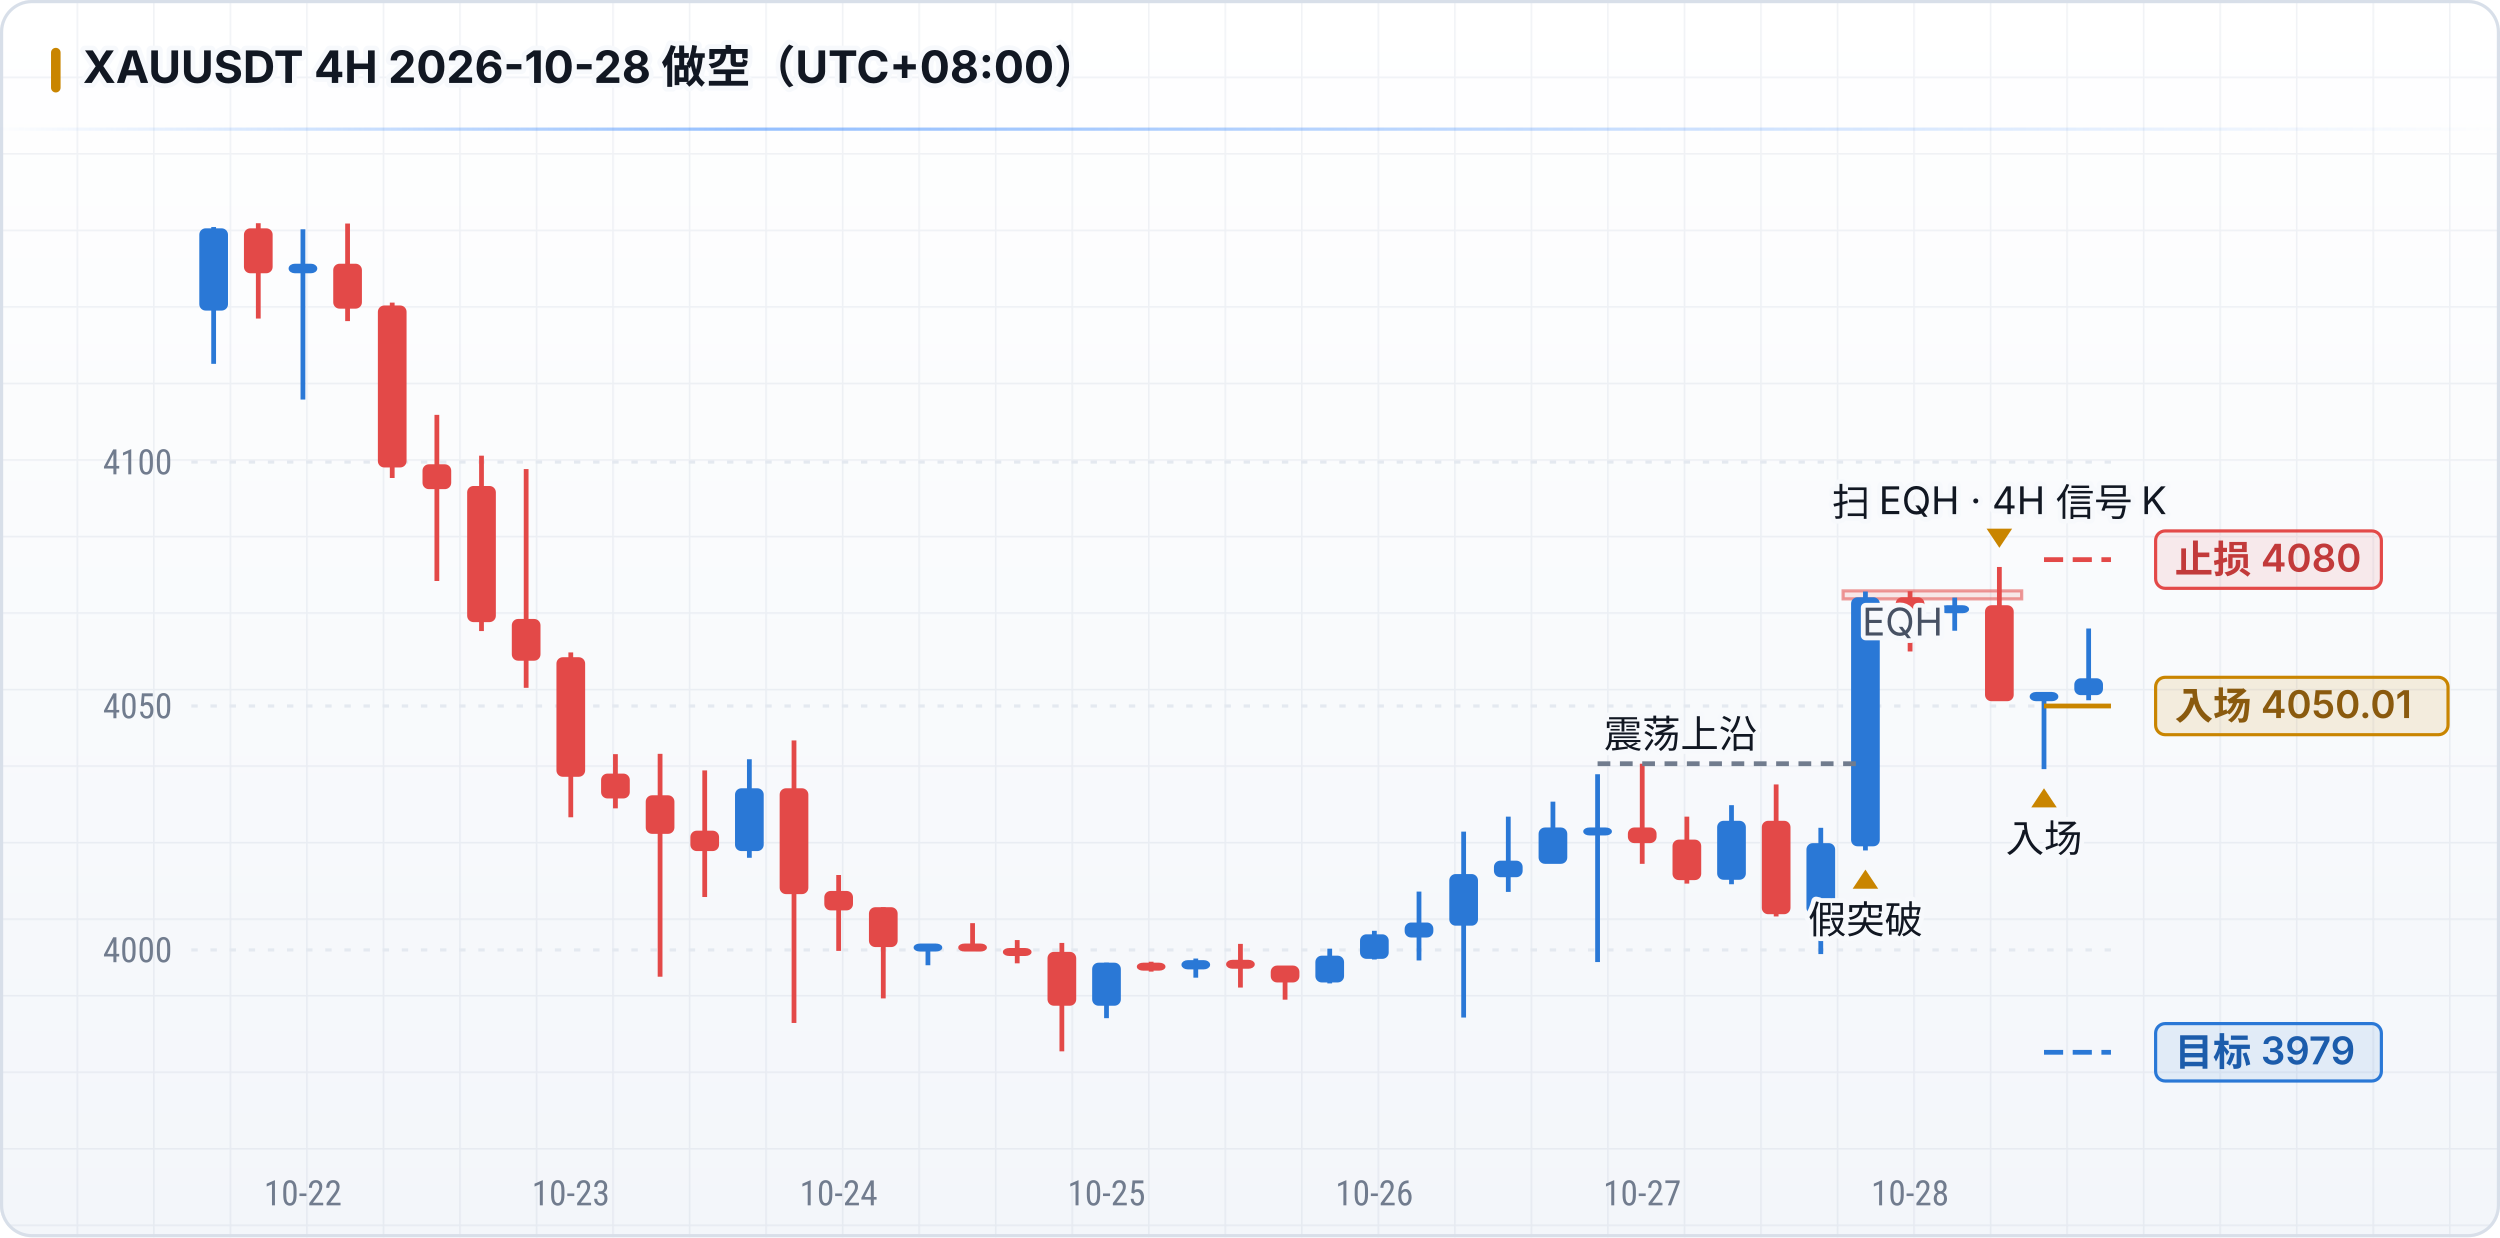
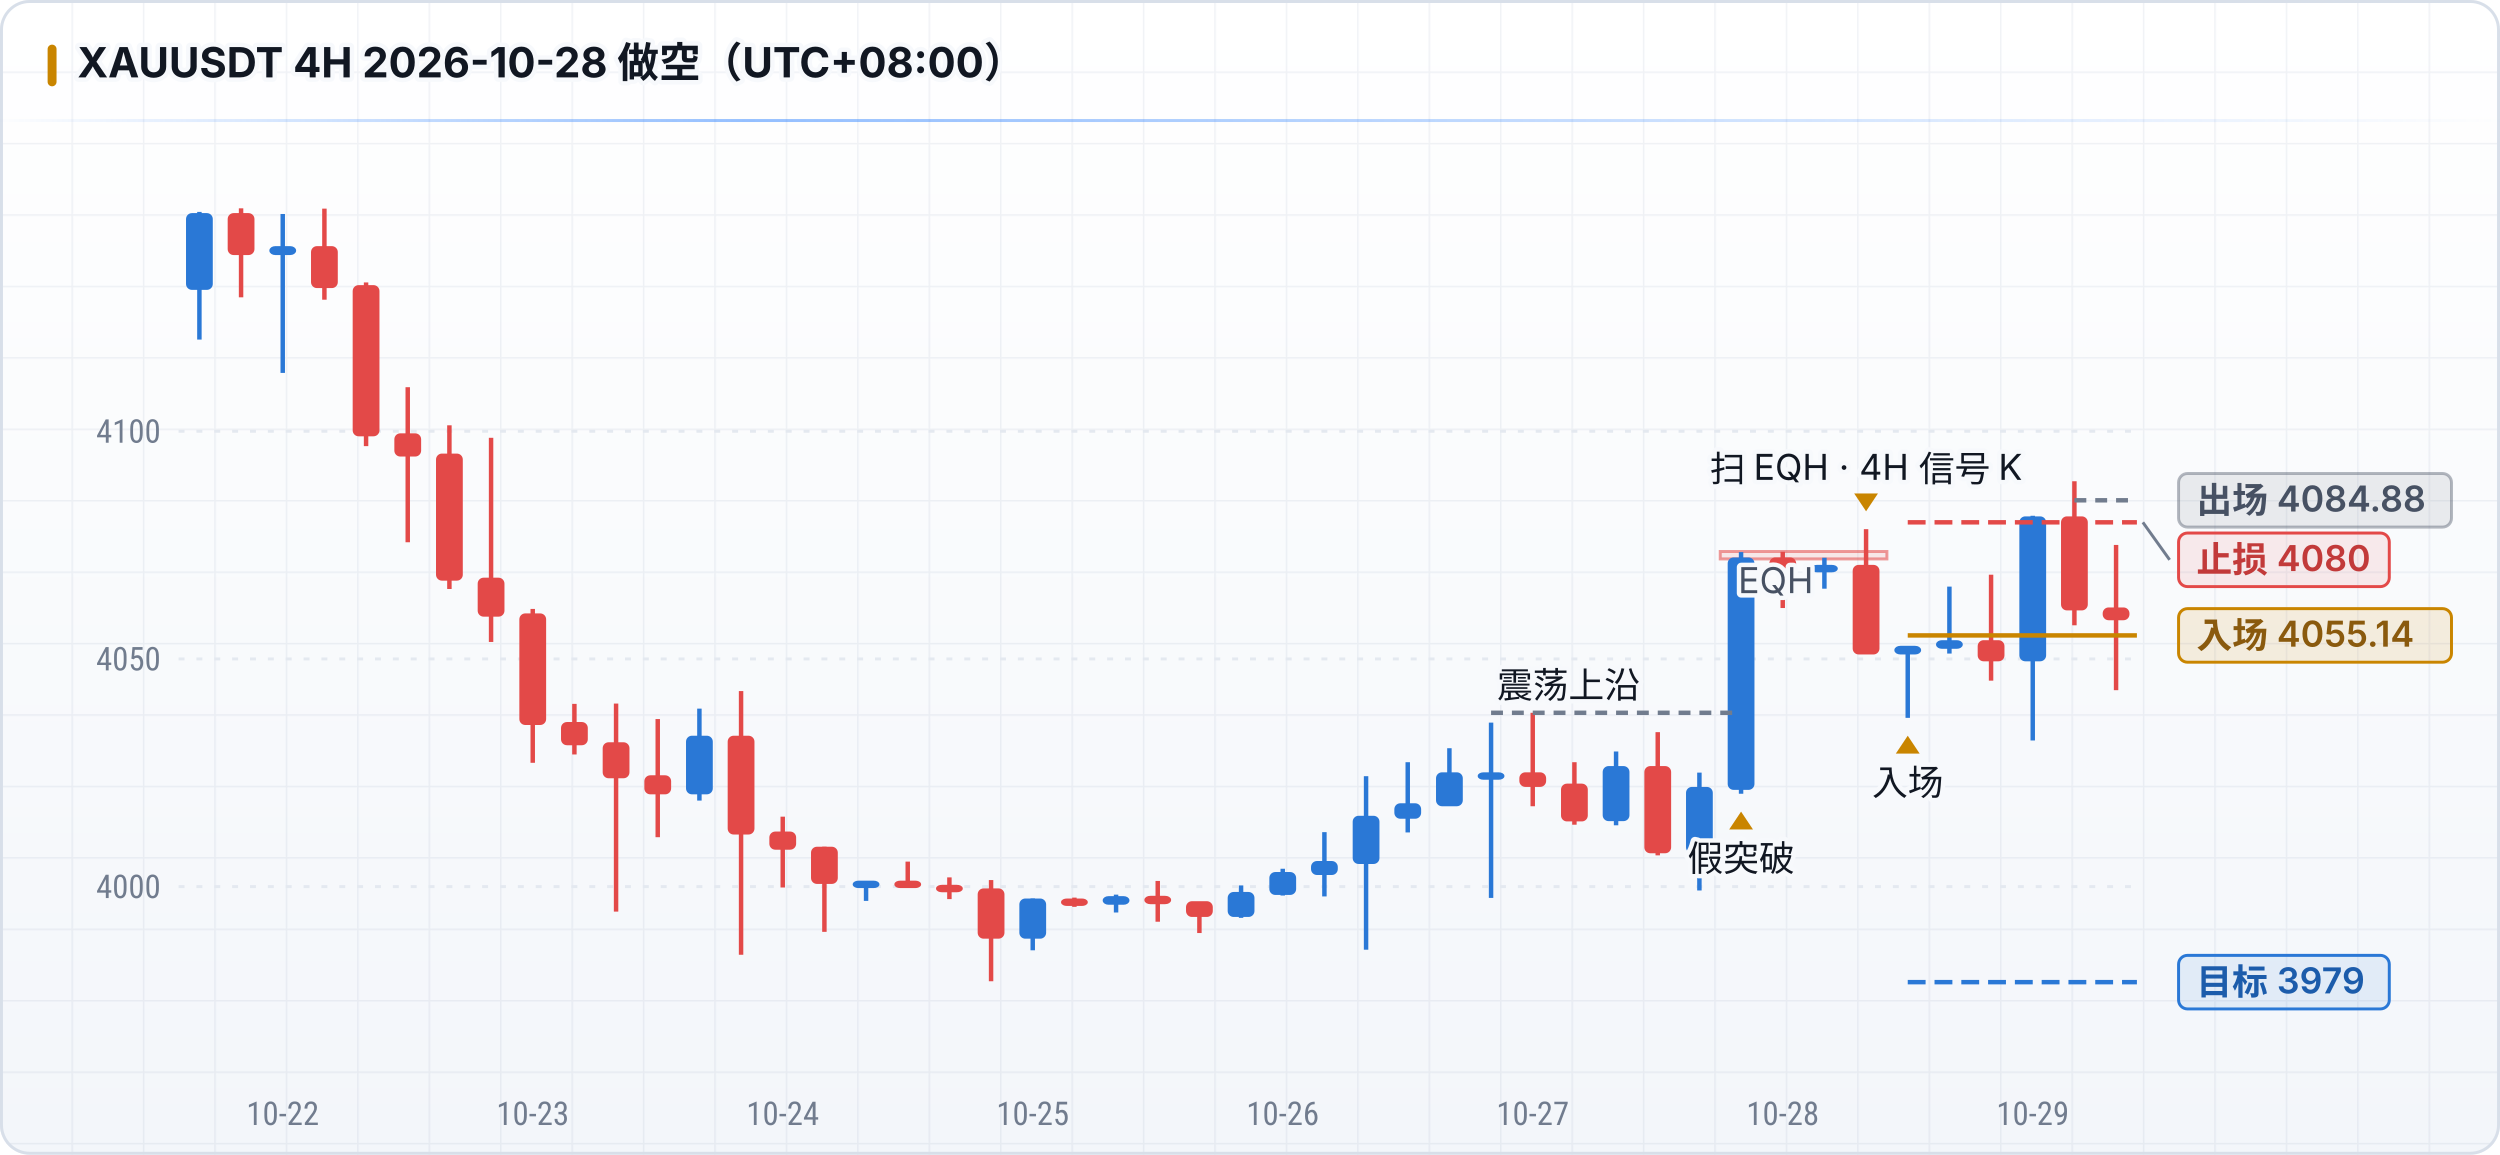
- <svg xmlns="http://www.w3.org/2000/svg" width="784" height="388" viewBox="0 0 784 388" role="img" aria-label="XAUUSDT 4H  2026-10-28 做空（UTC+08:00）">
+ <svg xmlns="http://www.w3.org/2000/svg" width="840" height="388" viewBox="0 0 840 388" role="img" aria-label="XAUUSDT 4H  2026-10-28 做空（UTC+08:00）">
  <style>
  .bg { fill: url(#bg); }
  .bg-grid { stroke: rgba(28, 60, 110, 0.06); }
  .frame { fill: none; stroke: #d8dfe9; }
  .title-mark { fill: #c98500; }
  .title { fill: #111722; font-weight: 650; font-size: 14px; }
  text { font-family: -apple-system, BlinkMacSystemFont, 'PingFang SC', 'Microsoft YaHei', sans-serif; font-size: 12px; fill: #111722; paint-order: stroke; stroke: #f7f9fc; stroke-width: 3px; stroke-linejoin: round; }
  .muted { fill: #475163; }
  .wick { stroke-width: 1.5; }
  .up { fill: #2a78d6; stroke: #2a78d6; }
  .down { fill: #e34948; stroke: #e34948; }
  .z-bull { fill: rgba(42, 120, 214, 0.13); stroke: rgba(42, 120, 214, 0.55); }
  .z-bear { fill: rgba(227, 73, 72, 0.11); stroke: rgba(227, 73, 72, 0.55); }
  .z-neutral { fill: rgba(71, 81, 99, 0.09); stroke: rgba(71, 81, 99, 0.25); stroke-dasharray: 2 3; }
  .z-accent { fill: rgba(212, 145, 34, 0.18); stroke: rgba(201, 133, 0, 0.75); }
  .l-neutral { stroke: #717c8e; stroke-dasharray: 4 3; }
  .l-stop { stroke: #e34948; stroke-dasharray: 6 3; }
  .l-target { stroke: #2a78d6; stroke-dasharray: 6 3; }
  .l-entry { stroke: #c98500; }
  .bracket { stroke: #717c8e; fill: none; }
  .grid { stroke: #e4e9f0; stroke-dasharray: 2 4; }
  .tick { font-family: 'DIN Alternate', 'Bahnschrift', 'Roboto Condensed', sans-serif; font-size: 11px; fill: #717c8e; stroke: none; }
  .arrow { fill: #c98500; stroke: none; }
  .tag rect { stroke-width: 1; }
  .tag text { stroke: none; font-weight: 600; }
  .t-neutral rect { fill: rgba(71, 81, 99, 0.1); stroke: rgba(71, 81, 99, 0.4); }
  .t-neutral text { fill: #475163; }
  .t-stop rect, .t-bear rect { fill: rgba(227, 73, 72, 0.1); stroke: #e34948; }
  .t-stop text, .t-bear text { fill: #c23a3a; }
  .t-target rect, .t-bull rect { fill: rgba(42, 120, 214, 0.1); stroke: #2a78d6; }
  .t-target text, .t-bull text { fill: #1c5cab; }
  .t-entry rect, .t-accent rect { fill: rgba(212, 145, 34, 0.14); stroke: #c98500; }
  .t-entry text, .t-accent text { fill: #8a5a0e; }
  @media (prefers-color-scheme: dark) {
    .bg-grid { stroke: rgba(110, 160, 230, 0.06); }
    .frame { stroke: #1c2839; }
    .title-mark { fill: #f0b44c; }
    .title, text { fill: #e3eaf4; }
    text { stroke: #0a111d; }
    .muted { fill: #a0b0c5; }
    .up { fill: #3d8bff; stroke: #3d8bff; }
    .down { fill: #f2555f; stroke: #f2555f; }
    .candles { filter: url(#glow); }
    .z-bull { fill: rgba(61, 139, 255, 0.14); stroke: rgba(61, 139, 255, 0.6); }
    .z-bear { fill: rgba(242, 85, 95, 0.13); stroke: rgba(242, 85, 95, 0.6); }
    .z-neutral { fill: rgba(160, 176, 197, 0.08); stroke: rgba(160, 176, 197, 0.25); }
    .z-accent { fill: rgba(240, 180, 76, 0.16); stroke: rgba(240, 180, 76, 0.75); }
    .l-neutral, .bracket { stroke: #8293ab; }
    .l-stop { stroke: #f2555f; }
    .l-target { stroke: #3d8bff; }
    .l-entry { stroke: #f0b44c; }
    .grid { stroke: #182334; }
    .tick { fill: #70829b; }
    .arrow { fill: #f0b44c; }
    .t-neutral rect { fill: rgba(160, 176, 197, 0.1); stroke: rgba(160, 176, 197, 0.45); }
    .t-neutral text { fill: #c5d0de; }
    .t-stop rect, .t-bear rect { fill: rgba(242, 85, 95, 0.16); stroke: #f2555f; }
    .t-stop text, .t-bear text { fill: #ff8f98; }
    .t-target rect, .t-bull rect { fill: rgba(61, 139, 255, 0.16); stroke: #3d8bff; }
    .t-target text, .t-bull text { fill: #8cc3ff; }
    .t-entry rect, .t-accent rect { fill: rgba(240, 180, 76, 0.16); stroke: #f0b44c; }
    .t-entry text, .t-accent text { fill: #ffd38a; }
  }
</style>
  <defs>
    <linearGradient id="bg" x1="0" y1="0" x2="0" y2="1">
      <stop offset="0" stop-color="#ffffff" />
      <stop offset="1" stop-color="#f3f6fa" />
    </linearGradient>
    <linearGradient id="edge" x1="0" y1="0" x2="1" y2="0">
      <stop offset="0" stop-color="#3d8bff" stop-opacity="0" />
      <stop offset="0.3" stop-color="#3d8bff" stop-opacity="0.55" />
      <stop offset="1" stop-color="#3d8bff" stop-opacity="0" />
    </linearGradient>
    <pattern id="paper" width="24" height="24" patternUnits="userSpaceOnUse">
      <path class="bg-grid" d="M24 0H0V24" fill="none" />
    </pattern>
    <filter id="glow" x="-50%" y="-10%" width="200%" height="120%">
      <feGaussianBlur stdDeviation="2.2" result="b" />
      <feMerge>
        <feMergeNode in="b" />
        <feMergeNode in="SourceGraphic" />
      </feMerge>
    </filter>
    <style>@media (prefers-color-scheme: dark) { #bg stop:first-child { stop-color: #0f1828; } #bg stop:last-child { stop-color: #070c16; } }</style>
  </defs>
-   <rect class="bg" width="784" height="388" rx="10" />
-   <rect width="784" height="388" rx="10" fill="url(#paper)" />
-   <rect class="frame" x="0.5" y="0.5" width="783" height="387" rx="9.5" />
-   <rect fill="url(#edge)" x="0" y="40" width="784" height="1" />
+   <rect class="bg" width="840" height="388" rx="10" />
+   <rect width="840" height="388" rx="10" fill="url(#paper)" />
+   <rect class="frame" x="0.5" y="0.5" width="839" height="387" rx="9.5" />
+   <rect fill="url(#edge)" x="0" y="40" width="840" height="1" />
  <rect class="title-mark" x="16" y="15" width="3" height="14" rx="1.5" />
  <text class="title" x="26" y="26">XAUUSDT 4H  2026-10-28 做空（UTC+08:00）</text>
-   <line class="grid" x1="60" x2="662" y1="297.9" y2="297.9" />
+   <line class="grid" x1="60" x2="718" y1="297.9" y2="297.9" />
  <text class="tick" x="54" y="297.9" dy="0.35em" text-anchor="end">4000</text>
-   <line class="grid" x1="60" x2="662" y1="221.4" y2="221.4" />
+   <line class="grid" x1="60" x2="718" y1="221.4" y2="221.4" />
  <text class="tick" x="54" y="221.4" dy="0.35em" text-anchor="end">4050</text>
-   <line class="grid" x1="60" x2="662" y1="144.9" y2="144.9" />
+   <line class="grid" x1="60" x2="718" y1="144.9" y2="144.9" />
  <text class="tick" x="54" y="144.9" dy="0.35em" text-anchor="end">4100</text>
  <text class="tick" x="95" y="378" text-anchor="middle">10-22</text>
  <text class="tick" x="179" y="378" text-anchor="middle">10-23</text>
  <text class="tick" x="263" y="378" text-anchor="middle">10-24</text>
  <text class="tick" x="347" y="378" text-anchor="middle">10-25</text>
  <text class="tick" x="431" y="378" text-anchor="middle">10-26</text>
  <text class="tick" x="515" y="378" text-anchor="middle">10-27</text>
  <text class="tick" x="599" y="378" text-anchor="middle">10-28</text>
+   <text class="tick" x="683" y="378" text-anchor="middle">10-29</text>
  <rect class="z-bear" x="578" y="185.3" width="56" height="2.5" />
  <g class="candles">
    <line class="wick up" x1="67" x2="67" y1="71.2" y2="114.1" />
    <rect class="up" x="63" y="72.1" width="8" height="24.8" rx="1.5" />
    <line class="wick down" x1="81" x2="81" y1="70" y2="99.9" />
    <rect class="down" x="77" y="72.1" width="8" height="13.1" rx="1.5" />
    <line class="wick up" x1="95" x2="95" y1="71.9" y2="125.3" />
    <rect class="up" x="91" y="83.2" width="8" height="2" rx="1.5" />
    <line class="wick down" x1="109" x2="109" y1="70.1" y2="100.7" />
    <rect class="down" x="105" y="83.2" width="8" height="13.1" rx="1.5" />
    <line class="wick down" x1="123" x2="123" y1="94.9" y2="149.9" />
    <rect class="down" x="119" y="96.3" width="8" height="49.8" rx="1.5" />
    <line class="wick down" x1="137" x2="137" y1="130.1" y2="182.2" />
    <rect class="down" x="133" y="146.1" width="8" height="6.8" rx="1.5" />
    <line class="wick down" x1="151" x2="151" y1="142.9" y2="197.9" />
    <rect class="down" x="147" y="152.9" width="8" height="41.7" rx="1.5" />
    <line class="wick down" x1="165" x2="165" y1="147.1" y2="215.7" />
    <rect class="down" x="161" y="194.6" width="8" height="12.1" rx="1.5" />
    <line class="wick down" x1="179" x2="179" y1="204.6" y2="256.3" />
    <rect class="down" x="175" y="206.6" width="8" height="36.5" rx="1.5" />
    <line class="wick down" x1="193" x2="193" y1="236.5" y2="253.5" />
    <rect class="down" x="189" y="243.1" width="8" height="6.8" rx="1.5" />
    <line class="wick down" x1="207" x2="207" y1="236.4" y2="306.3" />
    <rect class="down" x="203" y="249.9" width="8" height="11.1" rx="1.5" />
    <line class="wick down" x1="221" x2="221" y1="241.6" y2="281.3" />
    <rect class="down" x="217" y="261" width="8" height="5.4" rx="1.5" />
    <line class="wick up" x1="235" x2="235" y1="238.1" y2="269" />
    <rect class="up" x="231" y="247.7" width="8" height="18.7" rx="1.5" />
    <line class="wick down" x1="249" x2="249" y1="232.2" y2="320.8" />
    <rect class="down" x="245" y="247.7" width="8" height="32.2" rx="1.5" />
    <line class="wick down" x1="263" x2="263" y1="274.4" y2="298.2" />
    <rect class="down" x="259" y="279.9" width="8" height="5.1" rx="1.5" />
    <line class="wick down" x1="277" x2="277" y1="284.5" y2="313.1" />
    <rect class="down" x="273" y="285" width="8" height="11.5" rx="1.5" />
    <line class="wick up" x1="291" x2="291" y1="296.4" y2="302.7" />
    <rect class="up" x="287" y="296.4" width="8" height="1.5" rx="1.5" />
    <line class="wick down" x1="305" x2="305" y1="289.5" y2="297.9" />
    <rect class="down" x="301" y="296.4" width="8" height="1.5" rx="1.5" />
    <line class="wick down" x1="319" x2="319" y1="294.8" y2="302.1" />
    <rect class="down" x="315" y="297.8" width="8" height="1.5" rx="1.5" />
    <line class="wick down" x1="333" x2="333" y1="295.7" y2="329.7" />
    <rect class="down" x="329" y="299" width="8" height="15.9" rx="1.5" />
    <line class="wick up" x1="347" x2="347" y1="301.9" y2="319.3" />
    <rect class="up" x="343" y="302.4" width="8" height="12.5" rx="1.5" />
    <line class="wick down" x1="361" x2="361" y1="301.6" y2="304.7" />
    <rect class="down" x="357" y="302.4" width="8" height="1.5" rx="1.5" />
    <line class="wick up" x1="375" x2="375" y1="300.6" y2="306.6" />
    <rect class="up" x="371" y="301.6" width="8" height="1.9" rx="1.5" />
    <line class="wick down" x1="389" x2="389" y1="296" y2="309.7" />
    <rect class="down" x="385" y="301.5" width="8" height="1.8" rx="1.5" />
    <line class="wick down" x1="403" x2="403" y1="303.3" y2="313.5" />
    <rect class="down" x="399" y="303.3" width="8" height="4.3" rx="1.5" />
    <line class="wick up" x1="417" x2="417" y1="297.5" y2="308.4" />
    <rect class="up" x="413" y="300.2" width="8" height="7.4" rx="1.5" />
    <line class="wick up" x1="431" x2="431" y1="291.9" y2="300.9" />
    <rect class="up" x="427" y="293.5" width="8" height="6.7" rx="1.5" />
    <line class="wick up" x1="445" x2="445" y1="279.6" y2="301.2" />
    <rect class="up" x="441" y="289.8" width="8" height="3.7" rx="1.5" />
    <line class="wick up" x1="459" x2="459" y1="260.8" y2="319.1" />
    <rect class="up" x="455" y="274.6" width="8" height="15.2" rx="1.5" />
    <line class="wick up" x1="473" x2="473" y1="256.1" y2="279.7" />
    <rect class="up" x="469" y="270.4" width="8" height="4.2" rx="1.5" />
    <line class="wick up" x1="487" x2="487" y1="251.4" y2="270.4" />
    <rect class="up" x="483" y="260" width="8" height="10.4" rx="1.5" />
    <line class="wick up" x1="501" x2="501" y1="242.8" y2="301.7" />
    <rect class="up" x="497" y="260" width="8" height="1.5" rx="1.5" />
    <line class="wick down" x1="515" x2="515" y1="239.5" y2="270.9" />
    <rect class="down" x="511" y="260" width="8" height="3.9" rx="1.5" />
    <line class="wick down" x1="529" x2="529" y1="256.1" y2="277.1" />
    <rect class="down" x="525" y="263.8" width="8" height="11.7" rx="1.5" />
    <line class="wick up" x1="543" x2="543" y1="252.5" y2="277.3" />
    <rect class="up" x="539" y="257.9" width="8" height="17.5" rx="1.5" />
    <line class="wick down" x1="557" x2="557" y1="246" y2="287.4" />
    <rect class="down" x="553" y="257.9" width="8" height="28.3" rx="1.5" />
    <line class="wick up" x1="571" x2="571" y1="259.6" y2="299.2" />
    <rect class="up" x="567" y="264.9" width="8" height="21.3" rx="1.5" />
    <line class="wick up" x1="585" x2="585" y1="185.5" y2="266.7" />
    <rect class="up" x="581" y="187.8" width="8" height="77.1" rx="1.5" />
    <line class="wick down" x1="599" x2="599" y1="185.4" y2="204.3" />
    <rect class="down" x="595" y="187.8" width="8" height="4" rx="1.5" />
    <line class="wick up" x1="613" x2="613" y1="187.4" y2="197.8" />
    <rect class="up" x="609" y="190.3" width="8" height="1.5" rx="1.5" />
    <line class="wick down" x1="627" x2="627" y1="177.8" y2="219.7" />
    <rect class="down" x="623" y="190.3" width="8" height="29.1" rx="1.5" />
    <line class="wick up" x1="641" x2="641" y1="217.3" y2="241.2" />
    <rect class="up" x="637" y="217.5" width="8" height="1.9" rx="1.5" />
    <line class="wick up" x1="655" x2="655" y1="197.1" y2="219.6" />
-     <rect class="up" x="651" y="213.2" width="8" height="4.3" rx="1.5" />
-   </g>
-   <line class="l-target" x1="641" x2="662" y1="330" y2="330" stroke-width="1.5" />
-   <line class="l-stop" x1="641" x2="662" y1="175.5" y2="175.5" stroke-width="1.5" />
-   <line class="l-entry" x1="641" x2="662" y1="221.4" y2="221.4" stroke-width="1.5" />
+     <rect class="up" x="651" y="215.6" width="8" height="1.9" rx="1.5" />
+     <line class="wick down" x1="669" x2="669" y1="193.1" y2="228.7" />
+     <rect class="down" x="665" y="215.6" width="8" height="6.1" rx="1.5" />
+     <line class="wick up" x1="683" x2="683" y1="173.3" y2="248.8" />
+     <rect class="up" x="679" y="174" width="8" height="47.7" rx="1.5" />
+     <line class="wick down" x1="697" x2="697" y1="161.7" y2="210.1" />
+     <rect class="down" x="693" y="174" width="8" height="30.6" rx="1.5" />
+     <line class="wick down" x1="711" x2="711" y1="183.1" y2="231.9" />
+     <rect class="down" x="707" y="204.6" width="8" height="3.3" rx="1.5" />
+   </g>
+   <line class="l-target" x1="641" x2="718" y1="330" y2="330" stroke-width="1.5" />
+   <line class="l-stop" x1="641" x2="718" y1="175.5" y2="175.5" stroke-width="1.5" />
+   <line class="l-entry" x1="641" x2="718" y1="213.5" y2="213.5" stroke-width="1.5" />
+   <line class="l-neutral" x1="697" x2="718" y1="168.1" y2="168.1" stroke-width="1.5" />
  <line class="l-neutral" x1="501" x2="585" y1="239.5" y2="239.5" stroke-width="1.5" />
  <text x="503" y="234.5">震荡上沿</text>
  <text class="muted" x="584" y="199.3">EQH</text>
  <g class="tag t-target">
-     <rect x="676" y="321" width="70.8" height="18" rx="3" />
-     <text x="682" y="330" dy="0.35em">目标 3979</text>
-   </g>
+     <rect x="732" y="321" width="70.8" height="18" rx="3" />
+     <text x="738" y="330" dy="0.35em">目标 3979</text>
+   </g>
+   <path class="bracket" d="M720,175.5 L729,188.1" />
  <g class="tag t-stop">
-     <rect x="676" y="166.5" width="70.8" height="18" rx="3" />
-     <text x="682" y="175.5" dy="0.35em">止损 4080</text>
+     <rect x="732" y="179.1" width="70.8" height="18" rx="3" />
+     <text x="738" y="188.1" dy="0.35em">止损 4080</text>
  </g>
  <g class="tag t-entry">
-     <rect x="676" y="212.4" width="91.7" height="18" rx="3" />
-     <text x="682" y="221.4" dy="0.35em">入场 4050.01</text>
+     <rect x="732" y="204.5" width="91.7" height="18" rx="3" />
+     <text x="738" y="213.5" dy="0.35em">入场 4055.14</text>
+   </g>
+   <g class="tag t-neutral">
+     <rect x="732" y="159.1" width="91.7" height="18" rx="3" />
+     <text x="738" y="168.1" dy="0.35em">出场 4084.88</text>
  </g>
  <path class="arrow" d="M641,247.2 l-4,6 h8 z" />
  <text x="641" y="267.2" text-anchor="middle">入场</text>
  <path class="arrow" d="M585,272.7 l-4,6 h8 z" />
  <text x="585" y="292.7" text-anchor="middle">假突破</text>
  <path class="arrow" d="M627,171.8 l-4,-6 h8 z" />
  <text x="627" y="161.8" text-anchor="middle">扫 EQH · 4H 信号 K</text>
</svg>
